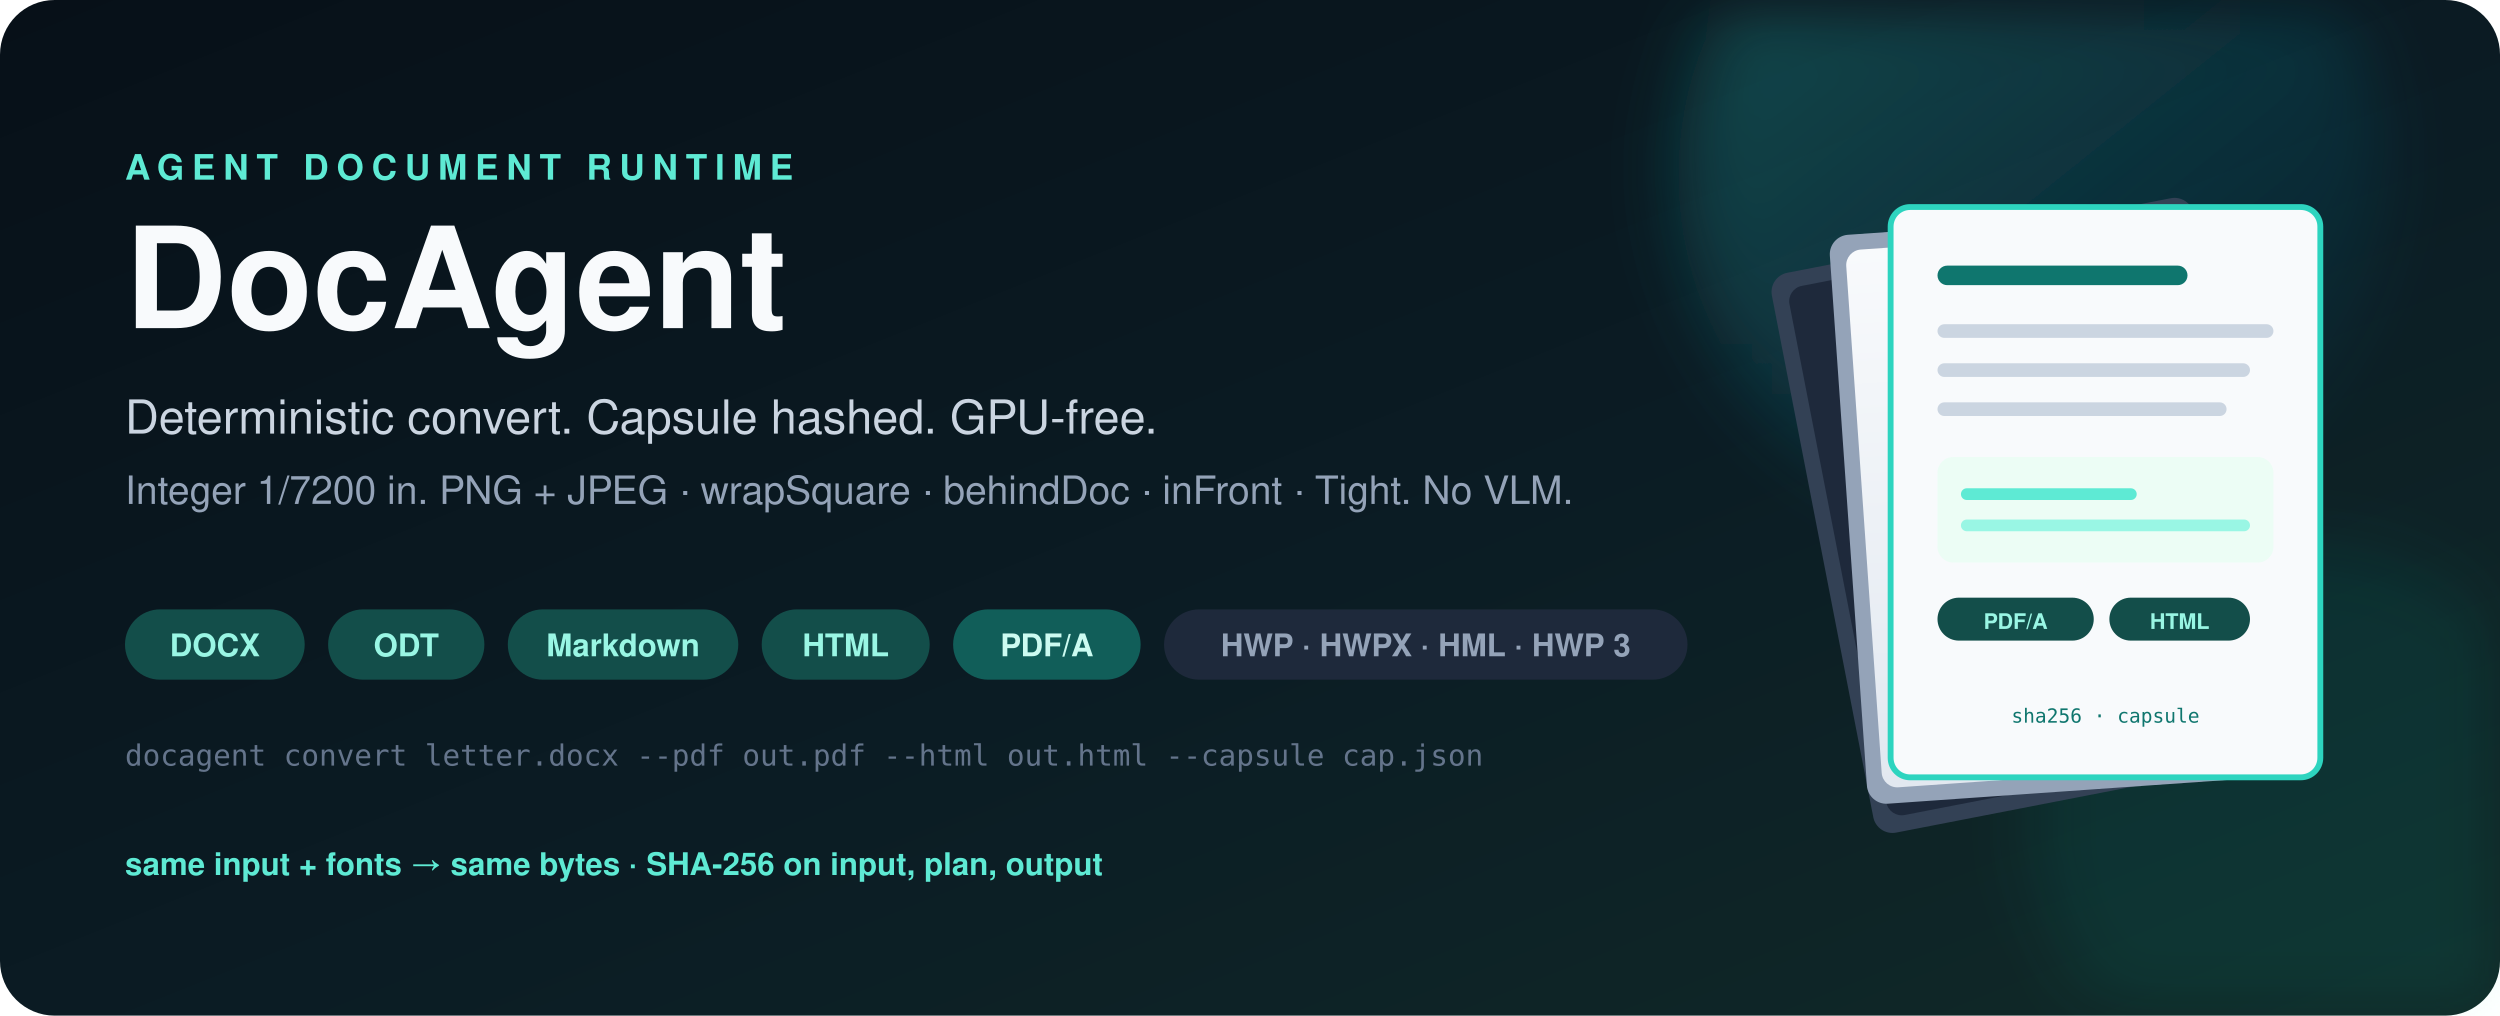
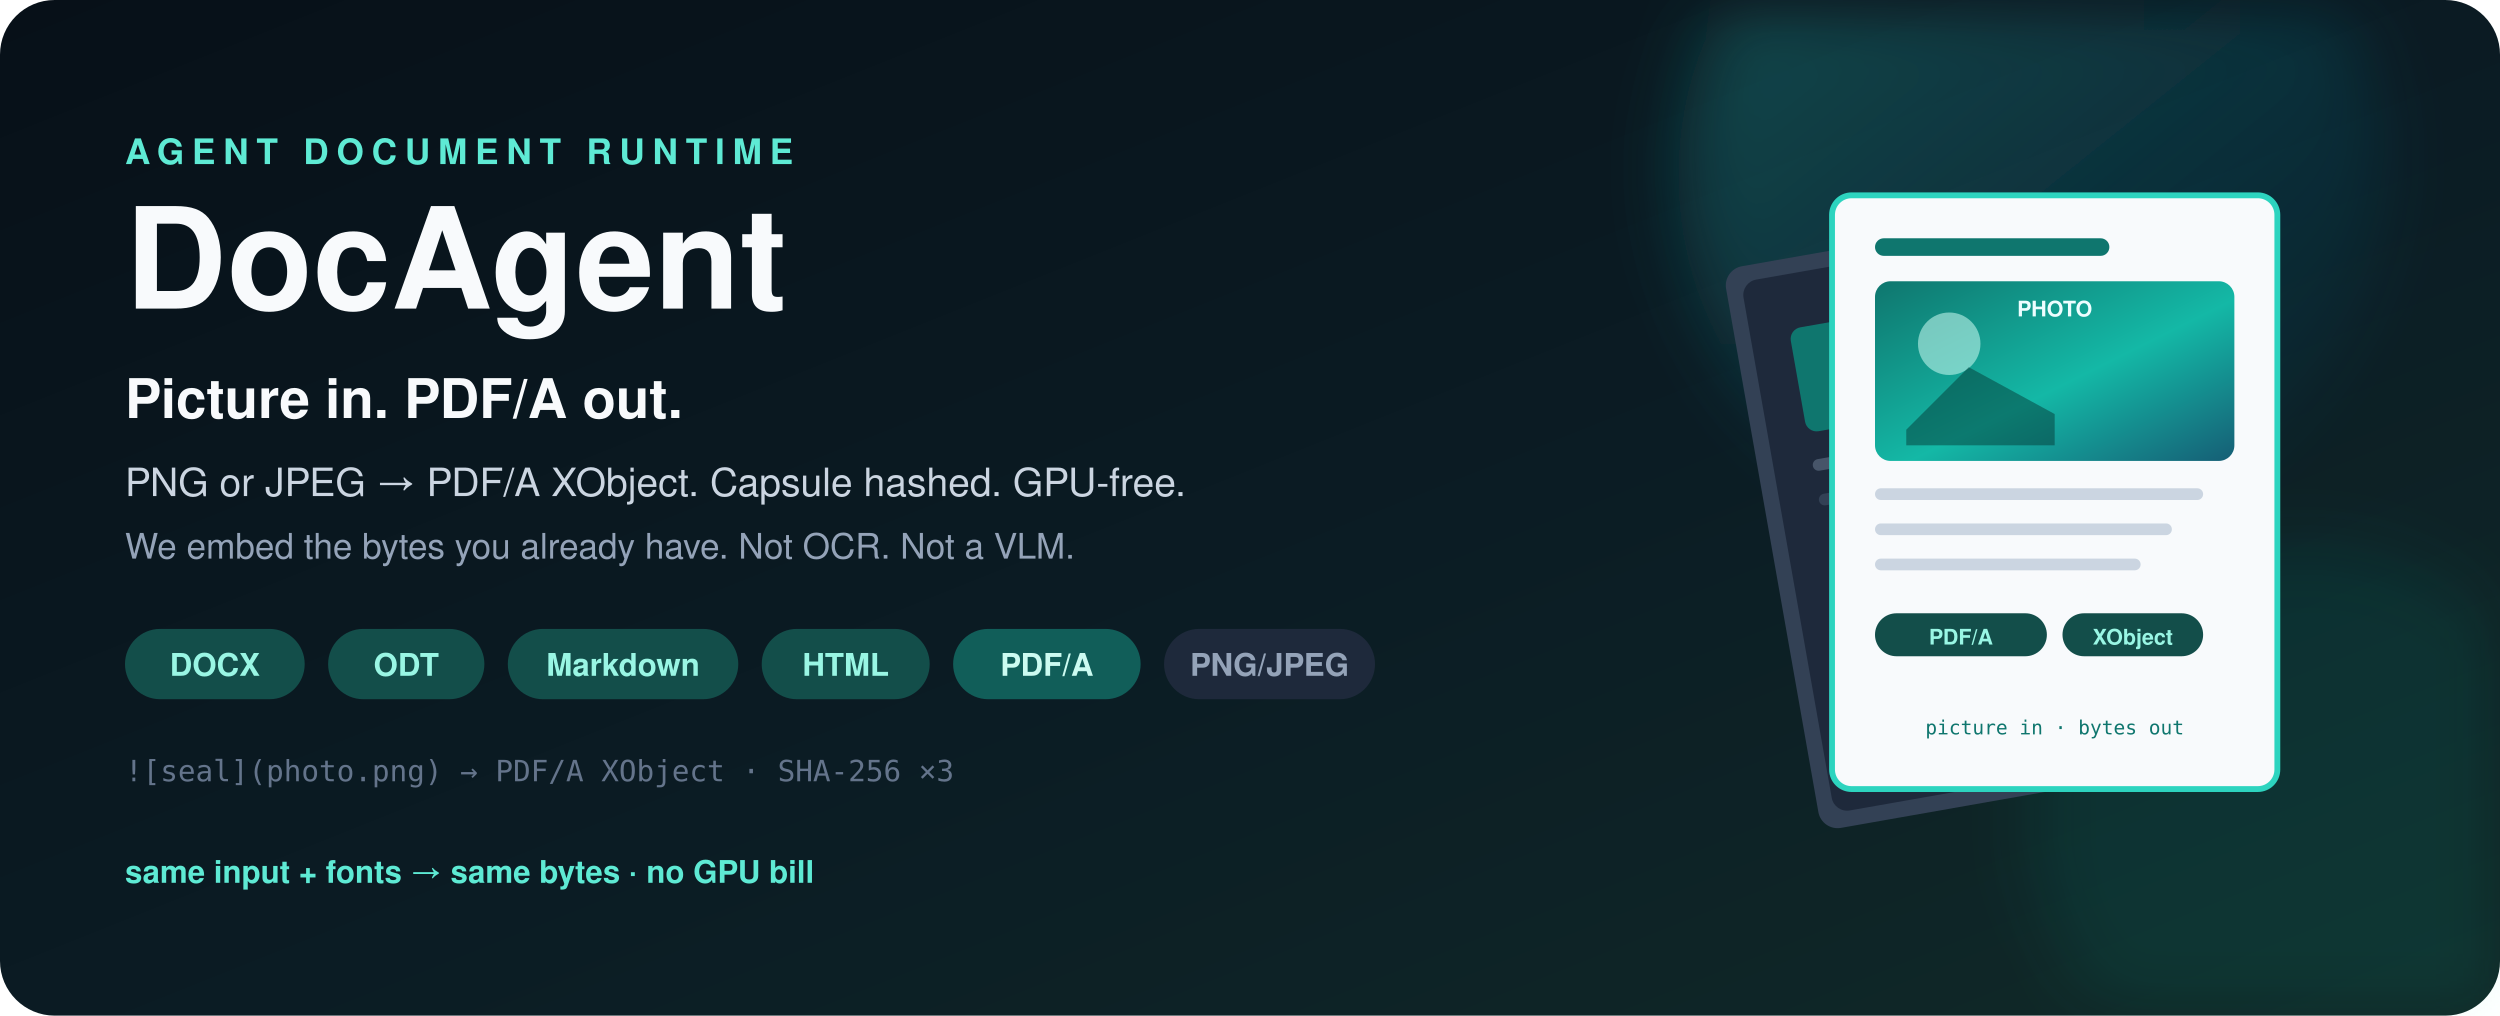
- <svg xmlns="http://www.w3.org/2000/svg" width="1280" height="520" viewBox="0 0 1280 520" role="img" aria-label="DocAgent — deterministic document runtime for agents">
+ <svg xmlns="http://www.w3.org/2000/svg" width="1280" height="520" viewBox="0 0 1280 520" role="img" aria-label="DocAgent — picture in, PDF/A out. Capsule hashed. GPU-free. Not OCR.">
  <defs>
    <linearGradient id="bg" x1="0" y1="0" x2="1" y2="1">
      <stop offset="0%" stop-color="#071018" />
      <stop offset="55%" stop-color="#0b1c24" />
      <stop offset="100%" stop-color="#102a28" />
    </linearGradient>
    <linearGradient id="glow" x1="0.2" y1="0" x2="1" y2="1">
      <stop offset="0%" stop-color="#2dd4bf" stop-opacity="0.28" />
      <stop offset="100%" stop-color="#0ea5e9" stop-opacity="0" />
    </linearGradient>
    <linearGradient id="page" x1="0" y1="0" x2="0" y2="1">
      <stop offset="0%" stop-color="#f8fafc" />
      <stop offset="100%" stop-color="#e2e8f0" />
    </linearGradient>
+     <linearGradient id="photo" x1="0" y1="0" x2="1" y2="1">
+       <stop offset="0%" stop-color="#0f766e" />
+       <stop offset="55%" stop-color="#14b8a6" />
+       <stop offset="100%" stop-color="#155e75" />
+     </linearGradient>
    <filter id="soft" x="-20%" y="-20%" width="140%" height="140%">
      <feGaussianBlur stdDeviation="18" />
    </filter>
  </defs>
  <rect width="1280" height="520" rx="28" fill="url(#bg)" />
  <circle cx="1040" cy="90" r="180" fill="url(#glow)" filter="url(#soft)" />
  <circle cx="1180" cy="420" r="140" fill="#2dd4bf" fill-opacity="0.08" filter="url(#soft)" />
-   <text x="64" y="92" fill="#5eead4" font-family="ui-sans-serif, Segoe UI, Helvetica, Arial" font-size="18" font-weight="700" letter-spacing="4">AGENT DOCUMENT RUNTIME</text>
-   <text x="64" y="168" fill="#f8fafc" font-family="ui-sans-serif, Segoe UI, Helvetica, Arial" font-size="72" font-weight="800">DocAgent</text>
-   <text x="64" y="222" fill="#cbd5e1" font-family="ui-sans-serif, Segoe UI, Helvetica, Arial" font-size="24">Deterministic convert. Capsule hashed. GPU-free.</text>
-   <text x="64" y="258" fill="#94a3b8" font-family="ui-sans-serif, Segoe UI, Helvetica, Arial" font-size="20">Integer 1/7200 in. PNG + JPEG · wrapSquare · behindDoc · inFront · Tight. No VLM.</text>
+   <text x="64" y="84" fill="#5eead4" font-family="ui-sans-serif, Segoe UI, Helvetica, Arial" font-size="18" font-weight="700" letter-spacing="4">AGENT DOCUMENT RUNTIME</text>
+   <text x="64" y="158" fill="#f8fafc" font-family="ui-sans-serif, Segoe UI, Helvetica, Arial" font-size="72" font-weight="800">DocAgent</text>
+   <text x="64" y="214" fill="#f8fafc" font-family="ui-sans-serif, Segoe UI, Helvetica, Arial" font-size="28" font-weight="700">Picture in. PDF/A out.</text>
+   <text x="64" y="254" fill="#cbd5e1" font-family="ui-sans-serif, Segoe UI, Helvetica, Arial" font-size="20">PNG or JPEG → PDF/A XObject. Capsule hashed. GPU-free.</text>
+   <text x="64" y="286" fill="#94a3b8" font-family="ui-sans-serif, Segoe UI, Helvetica, Arial" font-size="18">We embed the bytes you already have. Not OCR. Not a VLM.</text>
  <g font-family="ui-sans-serif, Segoe UI, Helvetica, Arial" font-size="16" font-weight="700">
-     <rect x="64" y="312" width="92" height="36" rx="18" fill="#134e4a" />
-     <text x="110" y="336" fill="#99f6e4" text-anchor="middle">DOCX</text>
-     <rect x="168" y="312" width="80" height="36" rx="18" fill="#134e4a" />
-     <text x="208" y="336" fill="#99f6e4" text-anchor="middle">ODT</text>
-     <rect x="260" y="312" width="118" height="36" rx="18" fill="#134e4a" />
-     <text x="319" y="336" fill="#99f6e4" text-anchor="middle">Markdown</text>
-     <rect x="390" y="312" width="86" height="36" rx="18" fill="#134e4a" />
-     <text x="433" y="336" fill="#99f6e4" text-anchor="middle">HTML</text>
-     <rect x="488" y="312" width="96" height="36" rx="18" fill="#115e59" />
-     <text x="536" y="336" fill="#ccfbf1" text-anchor="middle">PDF/A</text>
-     <rect x="596" y="312" width="268" height="36" rx="18" fill="#1e293b" />
-     <text x="730" y="336" fill="#94a3b8" text-anchor="middle">HWP · HWPX · HML · HWP 3</text>
+     <rect x="64" y="322" width="92" height="36" rx="18" fill="#134e4a" />
+     <text x="110" y="346" fill="#99f6e4" text-anchor="middle">DOCX</text>
+     <rect x="168" y="322" width="80" height="36" rx="18" fill="#134e4a" />
+     <text x="208" y="346" fill="#99f6e4" text-anchor="middle">ODT</text>
+     <rect x="260" y="322" width="118" height="36" rx="18" fill="#134e4a" />
+     <text x="319" y="346" fill="#99f6e4" text-anchor="middle">Markdown</text>
+     <rect x="390" y="322" width="86" height="36" rx="18" fill="#134e4a" />
+     <text x="433" y="346" fill="#99f6e4" text-anchor="middle">HTML</text>
+     <rect x="488" y="322" width="96" height="36" rx="18" fill="#115e59" />
+     <text x="536" y="346" fill="#ccfbf1" text-anchor="middle">PDF/A</text>
+     <rect x="596" y="322" width="108" height="36" rx="18" fill="#1e293b" />
+     <text x="650" y="346" fill="#94a3b8" text-anchor="middle">PNG/JPEG</text>
  </g>
-   <text x="64" y="392" fill="#64748b" font-family="ui-monospace, Consolas, monospace" font-size="15">docagent convert letter.docx --pdf out.pdf --html out.html --capsule cap.json</text>
-   <text x="64" y="448" fill="#5eead4" font-family="ui-sans-serif, Segoe UI, Helvetica, Arial" font-size="16" font-weight="700">same input + fonts → same bytes · SHA-256 on input, plan, output</text>
-   <g transform="translate(860,78)">
-     <g transform="rotate(-11 180 180)">
-       <rect x="70" y="40" width="220" height="292" rx="10" fill="#334155" />
-       <rect x="78" y="48" width="204" height="276" rx="8" fill="#1e293b" />
-     </g>
-     <g transform="rotate(-4 180 180)">
-       <rect x="86" y="36" width="220" height="292" rx="10" fill="#94a3b8" />
-       <rect x="94" y="44" width="204" height="276" rx="8" fill="url(#page)" />
-       <rect x="114" y="72" width="140" height="8" rx="4" fill="#cbd5e1" />
-       <rect x="114" y="96" width="164" height="6" rx="3" fill="#e2e8f0" />
-       <rect x="114" y="114" width="152" height="6" rx="3" fill="#e2e8f0" />
-       <rect x="114" y="132" width="120" height="6" rx="3" fill="#e2e8f0" />
+   <text x="64" y="400" fill="#64748b" font-family="ui-monospace, Consolas, monospace" font-size="15">![seal](photo.png)  →  PDF/A XObject  ·  SHA-256 ×3</text>
+   <text x="64" y="452" fill="#5eead4" font-family="ui-sans-serif, Segoe UI, Helvetica, Arial" font-size="16" font-weight="700">same input + fonts → same bytes · no GPU bill</text>
+   <g transform="translate(820,64)">
+     <g transform="rotate(-10 200 200)">
+       <rect x="86" y="52" width="220" height="292" rx="10" fill="#334155" />
+       <rect x="94" y="60" width="204" height="276" rx="8" fill="#1e293b" />
+       <rect x="114" y="88" width="72" height="54" rx="6" fill="#0f766e" />
+       <rect x="114" y="156" width="140" height="6" rx="3" fill="#475569" />
+       <rect x="114" y="174" width="120" height="6" rx="3" fill="#334155" />
    </g>
    <g>
-       <rect x="108" y="28" width="220" height="292" rx="10" fill="#f8fafc" />
-       <rect x="108" y="28" width="220" height="292" rx="10" fill="none" stroke="#2dd4bf" stroke-width="3" />
-       <rect x="132" y="58" width="128" height="10" rx="5" fill="#0f766e" />
-       <rect x="132" y="88" width="172" height="7" rx="3.5" fill="#cbd5e1" />
-       <rect x="132" y="108" width="160" height="7" rx="3.5" fill="#cbd5e1" />
-       <rect x="132" y="128" width="148" height="7" rx="3.5" fill="#cbd5e1" />
-       <rect x="132" y="156" width="172" height="54" rx="8" fill="#ecfdf5" />
-       <rect x="144" y="172" width="90" height="6" rx="3" fill="#5eead4" />
-       <rect x="144" y="188" width="148" height="6" rx="3" fill="#99f6e4" />
-       <rect x="132" y="228" width="80" height="22" rx="11" fill="#134e4a" />
-       <text x="172" y="244" text-anchor="middle" fill="#99f6e4" font-family="ui-sans-serif, Segoe UI, Helvetica, Arial" font-size="11" font-weight="700">PDF/A</text>
-       <rect x="220" y="228" width="72" height="22" rx="11" fill="#134e4a" />
-       <text x="256" y="244" text-anchor="middle" fill="#99f6e4" font-family="ui-sans-serif, Segoe UI, Helvetica, Arial" font-size="11" font-weight="700">HTML</text>
-       <text x="218" y="292" text-anchor="middle" fill="#0f766e" font-family="ui-monospace, Consolas, monospace" font-size="10">sha256 · capsule</text>
+       <rect x="118" y="36" width="228" height="304" rx="10" fill="#f8fafc" />
+       <rect x="118" y="36" width="228" height="304" rx="10" fill="none" stroke="#2dd4bf" stroke-width="3" />
+       <rect x="140" y="58" width="120" height="9" rx="4.5" fill="#0f766e" />
+       <rect x="140" y="80" width="184" height="92" rx="8" fill="url(#photo)" />
+       <circle cx="178" cy="112" r="16" fill="#ccfbf1" fill-opacity="0.55" />
+       <polygon points="156,156 188,124 232,148 232,164 156,164" fill="#042f2e" fill-opacity="0.45" />
+       <text x="232" y="98" text-anchor="middle" fill="#ecfeff" font-family="ui-sans-serif, Segoe UI, Helvetica, Arial" font-size="11" font-weight="700">PHOTO</text>
+       <rect x="140" y="186" width="168" height="6" rx="3" fill="#cbd5e1" />
+       <rect x="140" y="204" width="152" height="6" rx="3" fill="#cbd5e1" />
+       <rect x="140" y="222" width="136" height="6" rx="3" fill="#cbd5e1" />
+       <rect x="140" y="250" width="88" height="22" rx="11" fill="#134e4a" />
+       <text x="184" y="266" text-anchor="middle" fill="#99f6e4" font-family="ui-sans-serif, Segoe UI, Helvetica, Arial" font-size="11" font-weight="700">PDF/A</text>
+       <rect x="236" y="250" width="72" height="22" rx="11" fill="#134e4a" />
+       <text x="272" y="266" text-anchor="middle" fill="#99f6e4" font-family="ui-sans-serif, Segoe UI, Helvetica, Arial" font-size="11" font-weight="700">XObject</text>
+       <text x="232" y="312" text-anchor="middle" fill="#0f766e" font-family="ui-monospace, Consolas, monospace" font-size="10">picture in · bytes out</text>
    </g>
  </g>
</svg>
